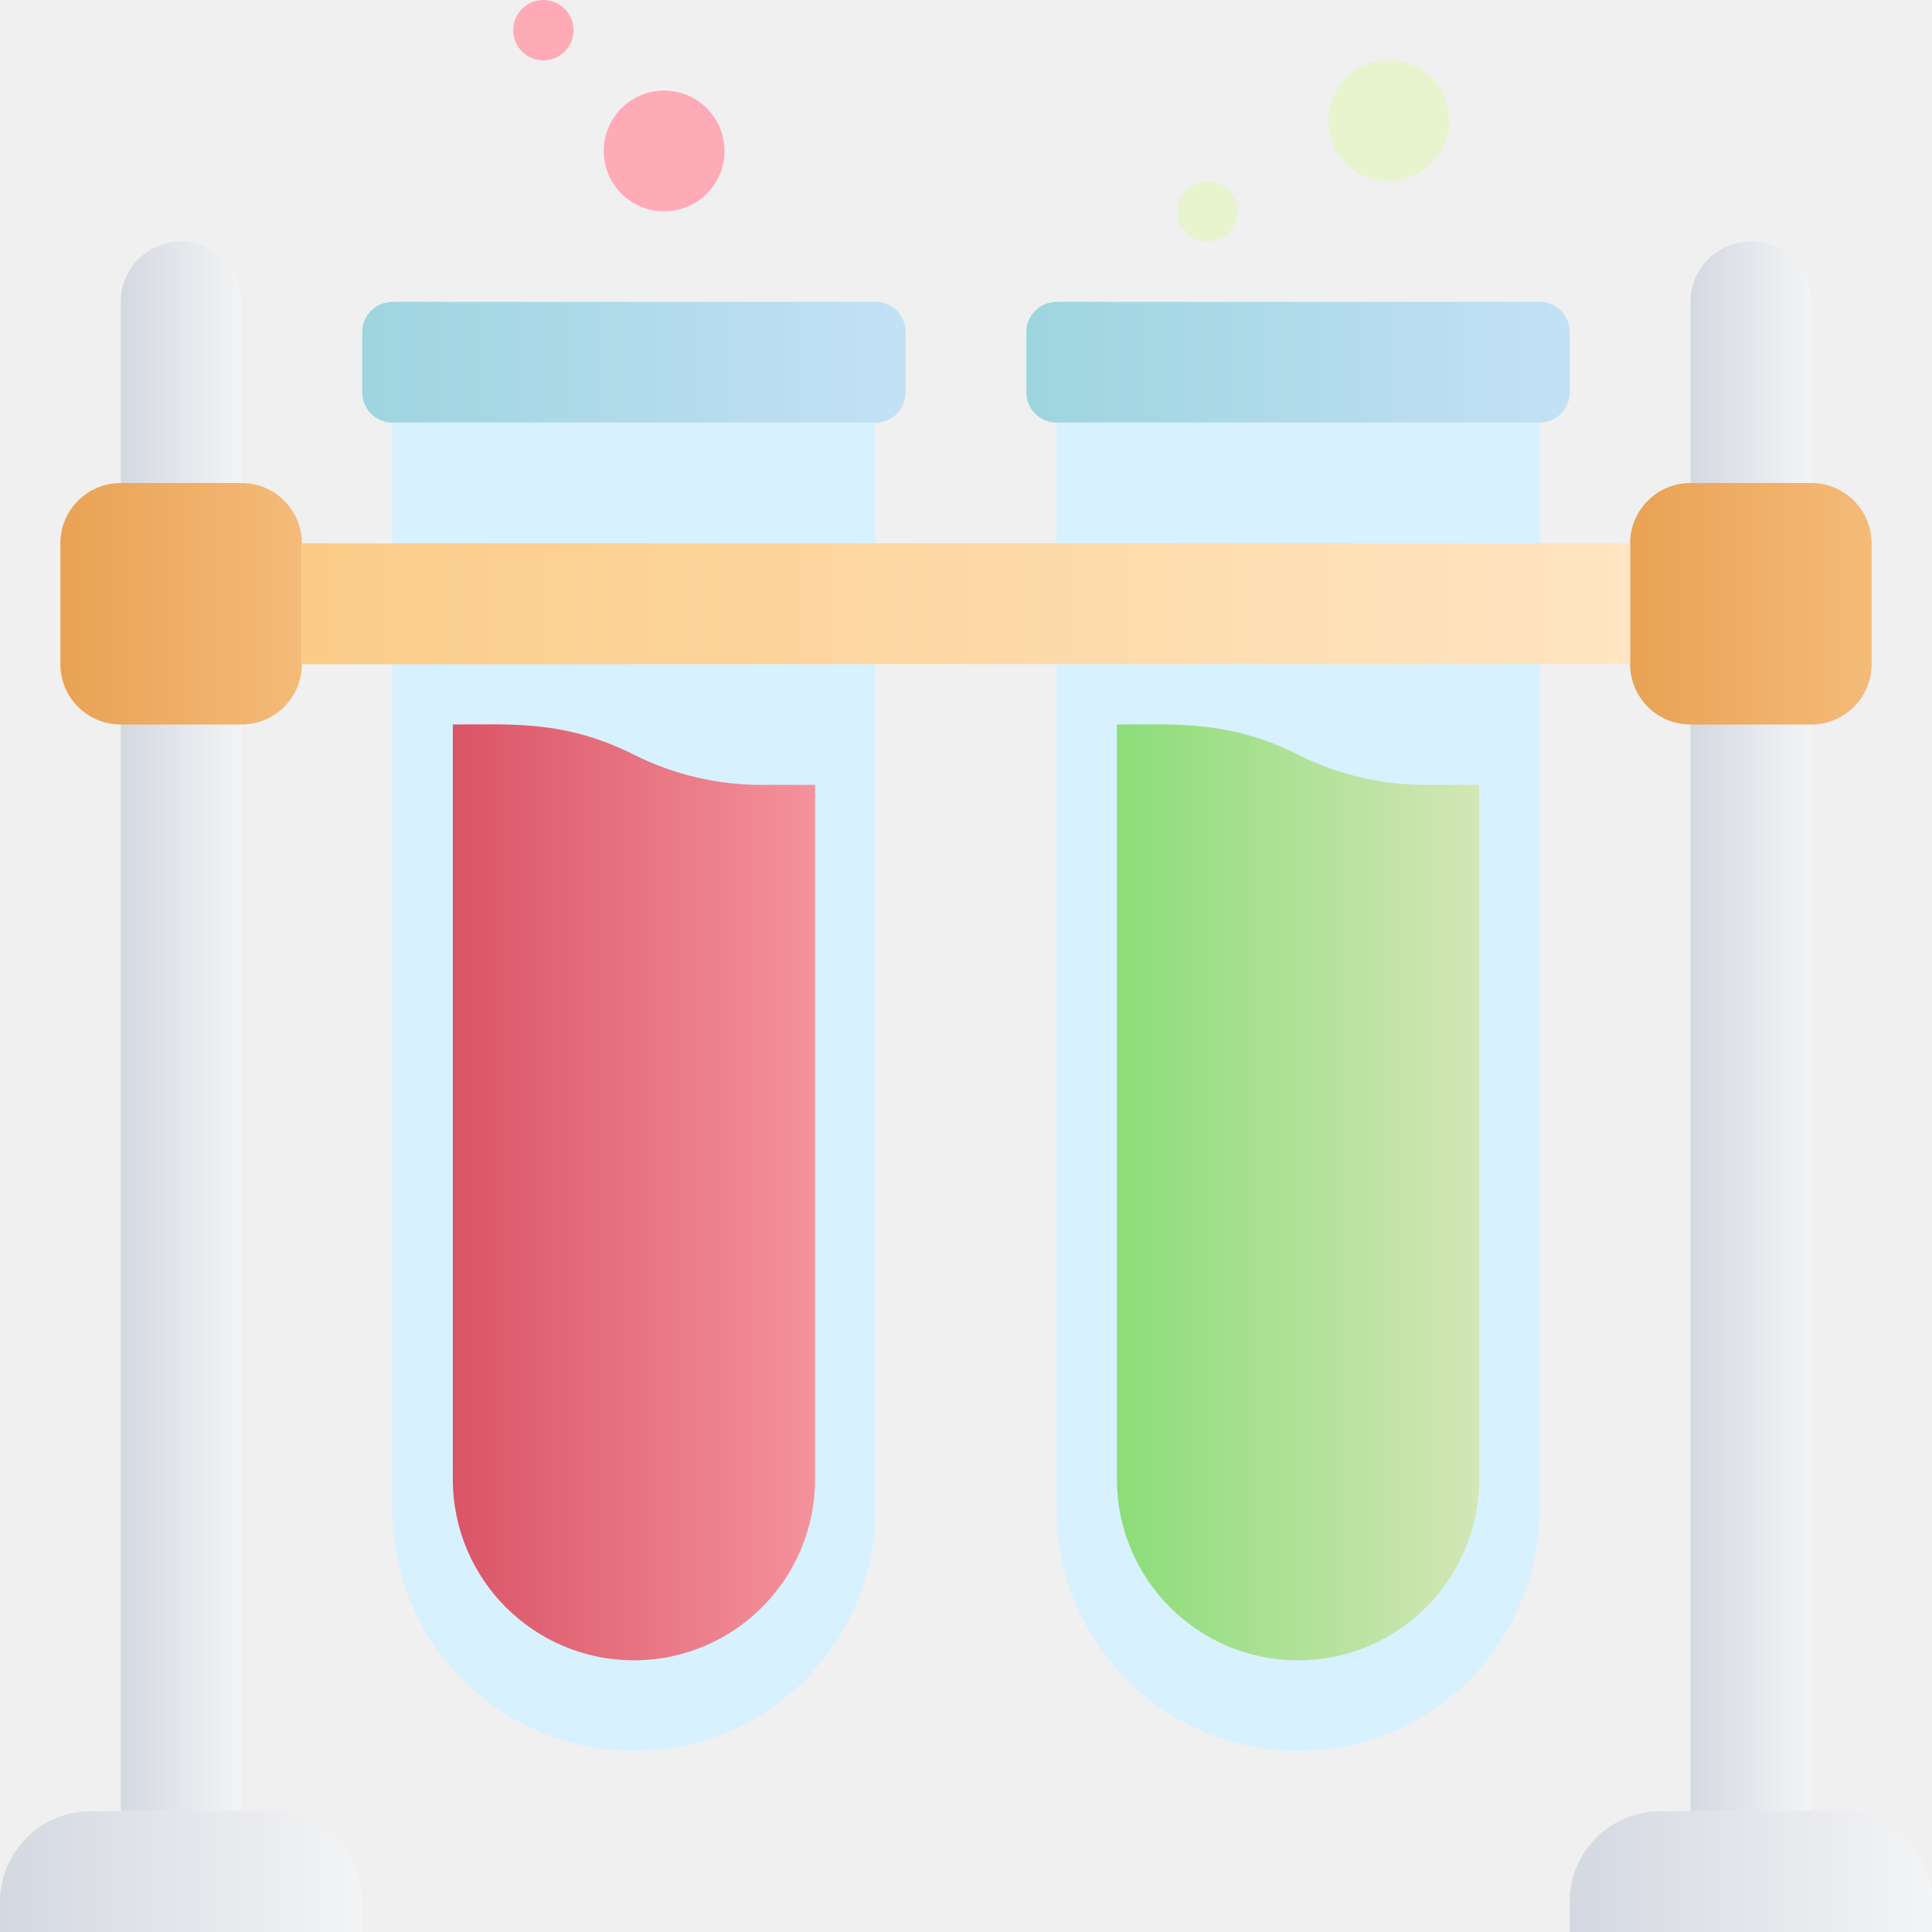
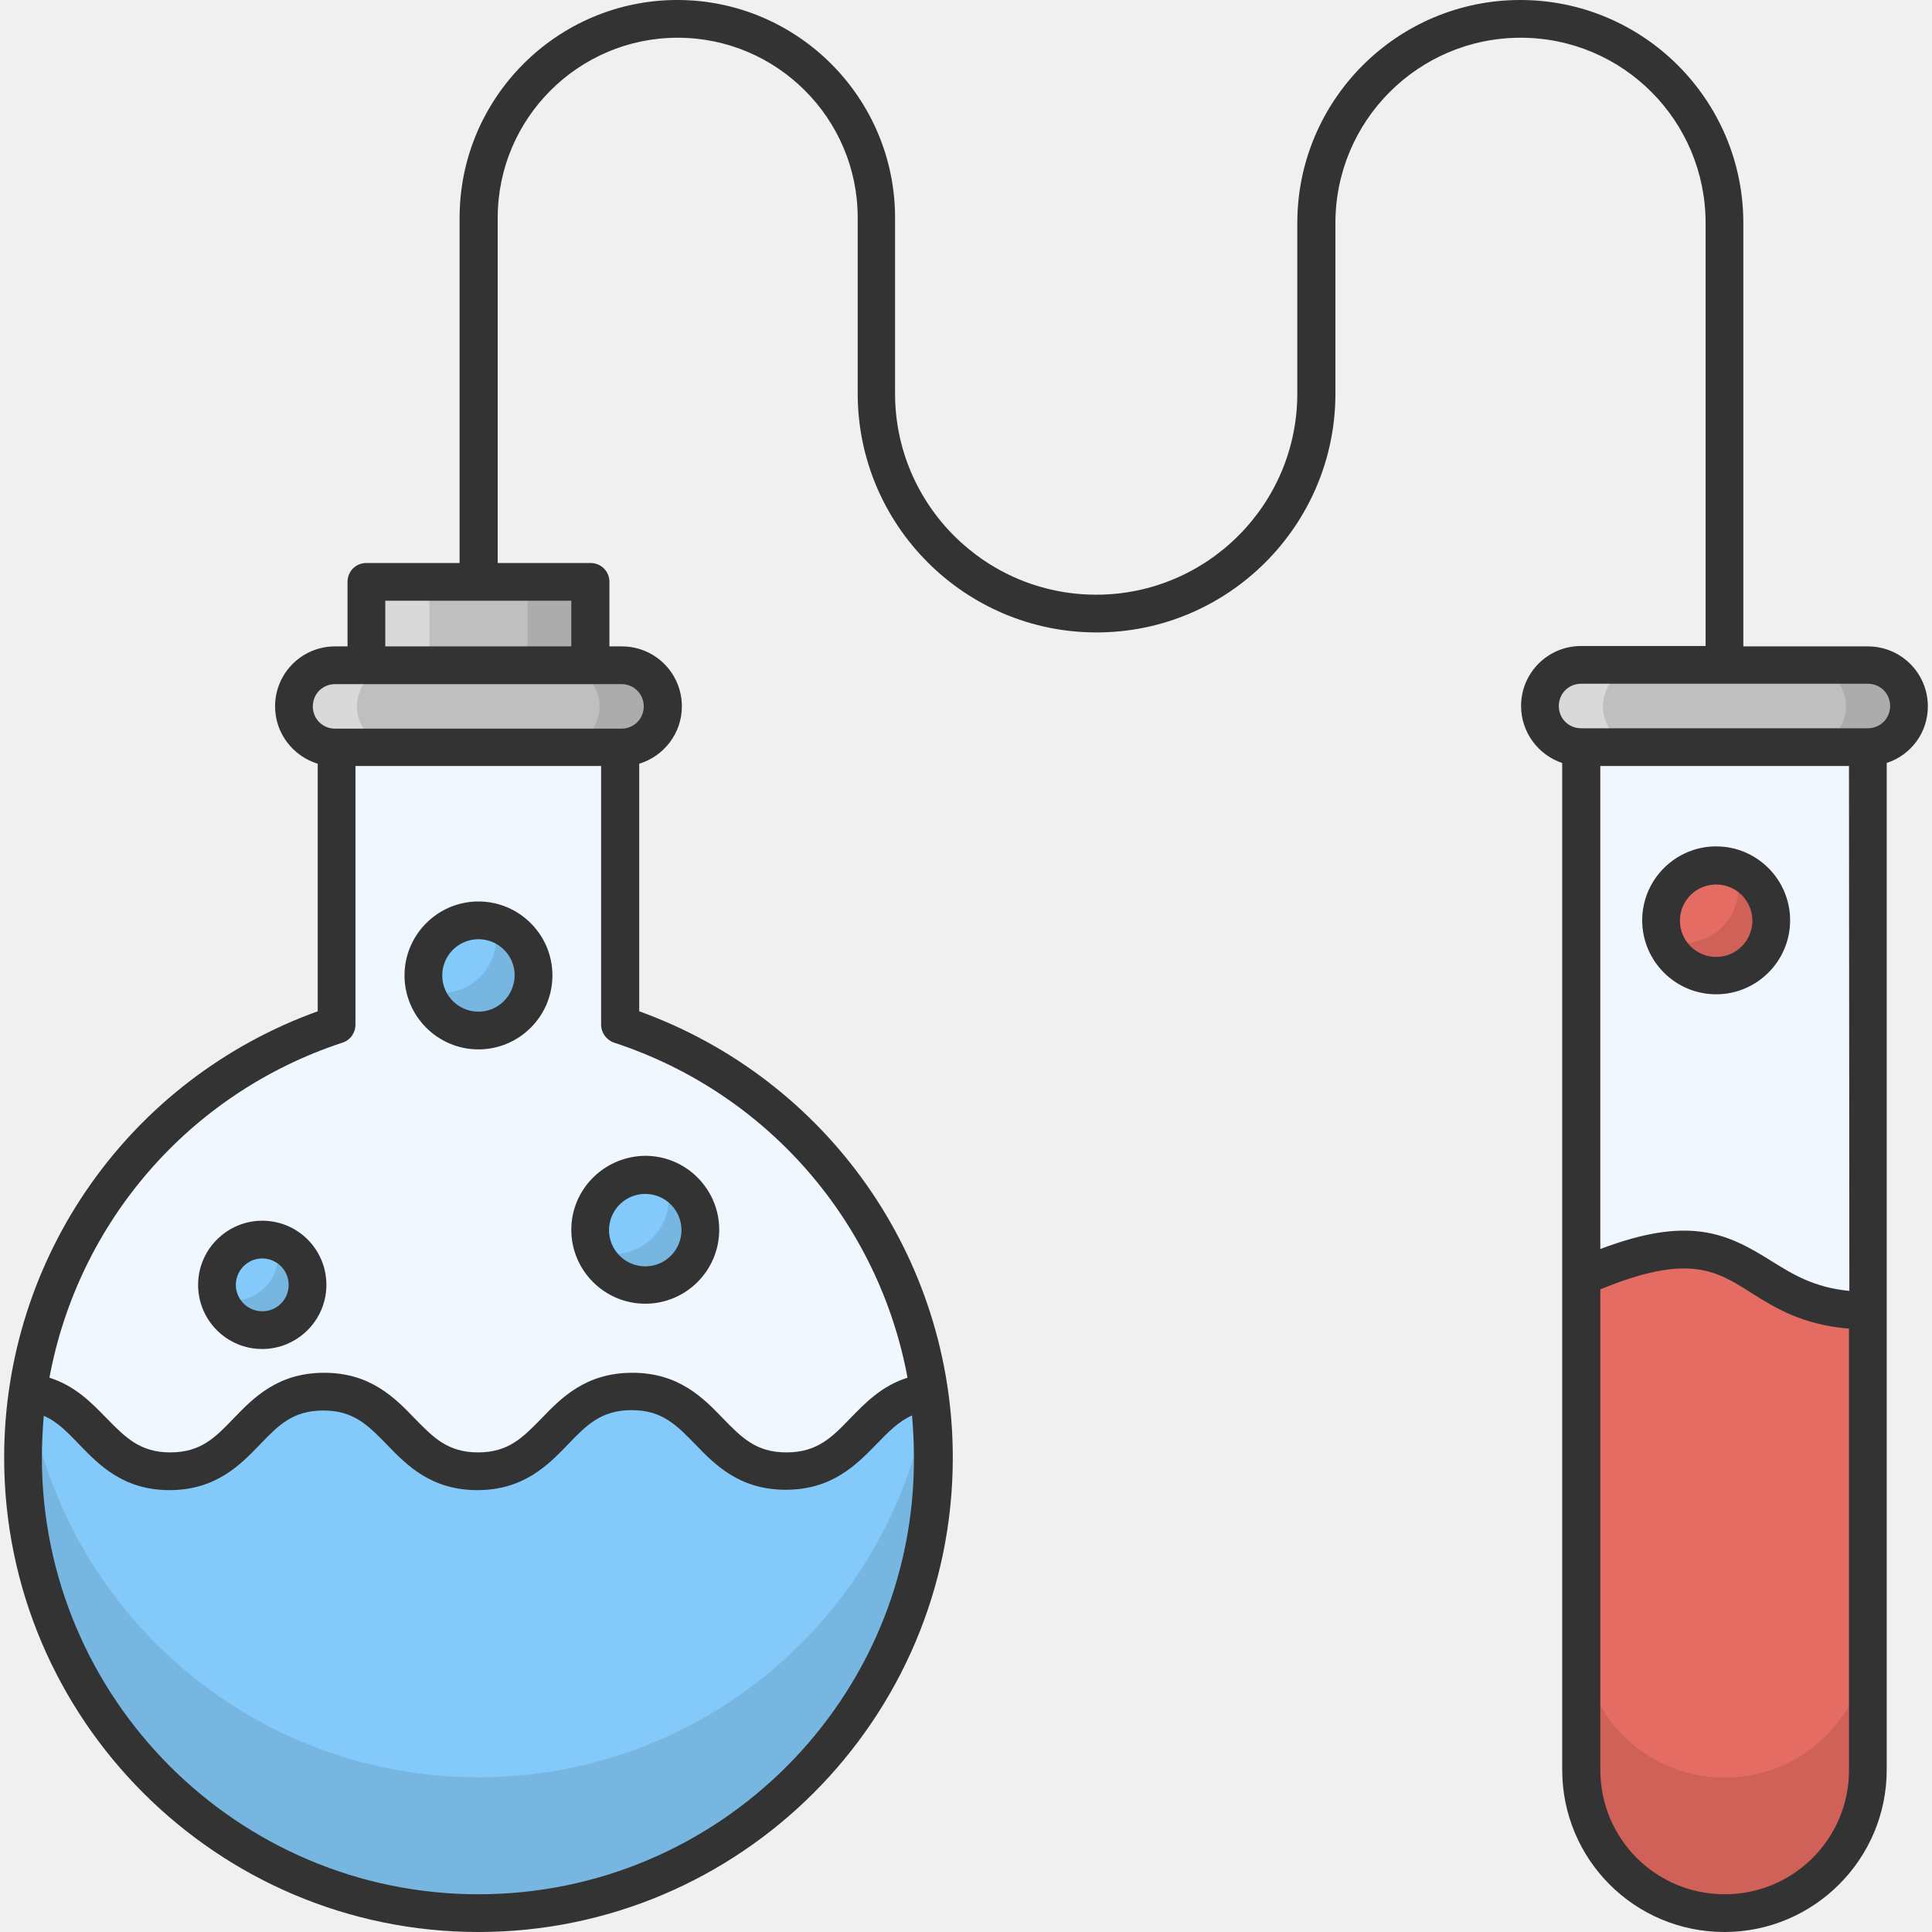
- <svg xmlns="http://www.w3.org/2000/svg" xmlns:xlink="http://www.w3.org/1999/xlink" viewBox="0 0 64 64" id="chemistry">
-   <defs>
-     <linearGradient id="a" x1="12" x2="30" y1="12" y2="12" gradientUnits="userSpaceOnUse">
-       <stop offset="0" stop-color="#9dd5df" />
-       <stop offset="1" stop-color="#c3e1f5" />
-     </linearGradient>
-     <linearGradient id="d" x1="34" x2="52" xlink:href="#a" />
-     <linearGradient id="b" x1="4" x2="8" y1="34" y2="34" gradientUnits="userSpaceOnUse">
-       <stop offset="0" stop-color="#d4d8e1" />
-       <stop offset="1" stop-color="#f3f4f5" />
-     </linearGradient>
-     <linearGradient id="e" x1="0" x2="12" y1="62" y2="62" xlink:href="#b" />
-     <linearGradient id="c" x1="2" x2="10" y1="20" y2="20" gradientUnits="userSpaceOnUse">
-       <stop offset="0" stop-color="#e9a254" />
-       <stop offset="1" stop-color="#f4bb79" />
-     </linearGradient>
-     <linearGradient id="f" x1="56" x2="60" xlink:href="#b" />
-     <linearGradient id="g" x1="52" x2="64" y1="62" y2="62" xlink:href="#b" />
-     <linearGradient id="h" x1="54" x2="62" xlink:href="#c" />
-     <linearGradient id="i" x1="10" x2="54" y1="20" y2="20" gradientUnits="userSpaceOnUse">
-       <stop offset="0" stop-color="#fbcc88" />
-       <stop offset="1" stop-color="#ffe5c3" />
-     </linearGradient>
-     <linearGradient id="j" x1="15" x2="27" y1="39.5" y2="39.5" gradientUnits="userSpaceOnUse">
-       <stop offset="0" stop-color="#da5466" />
-       <stop offset="1" stop-color="#f4929c" />
-     </linearGradient>
-     <linearGradient id="k" x1="37" x2="49" y1="39.5" y2="39.5" gradientUnits="userSpaceOnUse">
-       <stop offset="0" stop-color="#8cdd79" />
-       <stop offset="1" stop-color="#d4e6b6" />
-     </linearGradient>
-   </defs>
-   <rect width="18" height="4" x="12" y="10" fill="url(#a)" rx="1" />
-   <path fill="#d7f1ff" d="M21,58a8,8,0,0,1-8-8V14H29V50A8,8,0,0,1,21,58Z" />
-   <rect width="18" height="4" x="34" y="10" fill="url(#d)" rx="1" />
-   <path fill="#d7f1ff" d="M43,58a8,8,0,0,1-8-8V14H51V50A8,8,0,0,1,43,58Z" />
-   <path fill="url(#b)" d="M8,60H4V10a2,2,0,0,1,4,0Z" />
-   <path fill="url(#e)" d="M3,60H9a3,3,0,0,1,3,3v1a0,0,0,0,1,0,0H0a0,0,0,0,1,0,0V63A3,3,0,0,1,3,60Z" />
-   <rect width="8" height="8" x="2" y="16" fill="url(#c)" rx="2" />
-   <path fill="url(#f)" d="M60,60H56V10a2,2,0,0,1,4,0Z" />
-   <path fill="url(#g)" d="M55,60h6a3,3,0,0,1,3,3v1a0,0,0,0,1,0,0H52a0,0,0,0,1,0,0V63A3,3,0,0,1,55,60Z" />
-   <rect width="8" height="8" x="54" y="16" fill="url(#h)" rx="2" />
-   <rect width="44" height="4" x="10" y="18" fill="url(#i)" />
-   <path fill="url(#j)" d="M15,24V49a6,6,0,0,0,12,0V26H25.24A9.37,9.37,0,0,1,21,25C18.71,23.85,16.93,24,15,24Z" />
-   <path fill="url(#k)" d="M37,24V49a6,6,0,0,0,12,0V26H47.24A9.37,9.37,0,0,1,43,25C40.71,23.85,38.93,24,37,24Z" />
-   <circle cx="22" cy="5" r="2" fill="#ffabb7" />
-   <circle cx="46" cy="4" r="2" fill="#e7f4ce" />
-   <circle cx="18" cy="1" r="1" fill="#ffabb7" />
-   <circle cx="40" cy="7" r="1" fill="#e7f4ce" />
+ <svg xmlns="http://www.w3.org/2000/svg" enable-background="new 0 0 512 512" viewBox="0 0 512 512" id="chemistry">
+   <path fill="#f0f7ff" d="M247.5,386.3c0,66.6-54,120.7-120.7,120.7S6.1,453,6.1,386.3c0-53.5,34.9-98.9,83.1-114.8v-84h75.1v84C212.6,287.4,247.5,332.8,247.5,386.3z" />
+   <path fill="#83cafa" d="M247.5,386.3c0,66.6-54,120.7-120.7,120.7S6.1,453,6.1,386.3c0-5.9,0.4-11.6,1.3-17.3c17.3,2,18.4,20.9,37.7,20.9c20.4,0,20.4-21.2,40.8-21.2s20.4,21.2,40.8,21.2c20.4,0,20.4-21.2,40.9-21.2c20.4,0,20.4,21.2,40.8,21.2c19.4,0,20.4-18.9,37.8-20.9C247,374.7,247.5,380.4,247.5,386.3z" />
+   <path d="M247.5,386.3c0,66.6-54,120.7-120.7,120.7S6.1,453,6.1,386.3c0-6.1,0.4-12.1,1.3-17.9c8.7,58.1,58.9,102.6,119.4,102.6s110.7-44.5,119.4-102.6C247,374.2,247.5,380.2,247.5,386.3z" opacity=".1" />
+   <path fill="#bfbfbf" d="M505.9,187.2c0,6-4.9,10.9-10.9,10.9h-75.9c-6,0-10.9-4.9-10.9-10.9s4.9-10.9,10.9-10.9H495C501,176.3,505.9,181.1,505.9,187.2z" />
+   <path fill="#fff" d="M435.7,198.1h-16.7c-6,0-10.9-4.9-10.9-10.9s4.9-10.9,10.9-10.9h16.7c-6,0-10.9,4.9-10.9,10.9S429.7,198.1,435.7,198.1z" opacity=".4" />
+   <path d="M505.9,187.2c0,6-4.9,10.9-10.9,10.9h-16.7c6,0,10.9-4.9,10.9-10.9s-4.9-10.9-10.9-10.9H495C501,176.3,505.9,181.1,505.9,187.2z" opacity=".1" />
+   <path fill="#f0f7ff" d="M495.1,198v271c0,20.9-17,38-38,38c-10.5,0-20-4.2-26.9-11.1c-6.9-6.9-11.1-16.4-11.1-26.9V198H495.1z" />
+   <path fill="#e56c63" d="M495.1,347.3V469c0,20.9-17,38-38,38c-10.5,0-20-4.2-26.9-11.1c-6.9-6.9-11.1-16.4-11.1-26.9V338.4C466,317.8,459.8,347.3,495.1,347.3z" />
+   <path d="M495.1,433.1V469c0,20.9-17,38-38,38c-10.5,0-20-4.2-26.9-11.1s-11.1-16.4-11.1-26.9v-35.9c0,10.5,4.2,20,11.1,26.9s16.4,11.1,26.9,11.1C478,471.1,495.1,454,495.1,433.1z" opacity=".1" />
+   <rect width="59.3" height="22.1" x="97.1" y="154.2" fill="#bfbfbf" />
+   <path fill="#bfbfbf" d="M175.6,187.2c0,6-4.9,10.9-10.9,10.9H88.8c-6,0-10.9-4.9-10.9-10.9s4.9-10.9,10.9-10.9h75.9C170.8,176.3,175.6,181.1,175.6,187.2z" />
+   <g opacity=".4">
+     <rect width="16.7" height="22.1" x="97.1" y="154.2" fill="#fff" />
+     <path fill="#fff" d="M105.5,198.1H88.8c-6,0-10.9-4.9-10.9-10.9s4.9-10.9,10.9-10.9h16.7c-6,0-10.9,4.9-10.9,10.9S99.4,198.1,105.5,198.1z" />
+   </g>
+   <g opacity=".1">
+     <rect width="16.7" height="22.1" x="139.8" y="154.2" />
+     <path d="M175.6,187.2c0,6-4.9,10.9-10.9,10.9h-16.7c6,0,10.9-4.9,10.9-10.9s-4.9-10.9-10.9-10.9h16.7C170.8,176.3,175.6,181.1,175.6,187.2z" />
+   </g>
+   <circle cx="126.8" cy="258.5" r="14.6" fill="#83cafa" transform="rotate(-84.345 126.776 258.51) scale(.99997)" />
+   <path d="M141.4,258.5c0,8.1-6.6,14.6-14.6,14.6c-6.7,0-12.3-4.4-14-10.5c1.3,0.4,2.7,0.6,4.1,0.6c8,0,14.6-6.5,14.6-14.6c0-1.4-0.2-2.8-0.6-4.1C136.9,246.3,141.4,251.9,141.4,258.5z" opacity=".1" />
+   <circle cx="454.8" cy="243.9" r="14.6" fill="#e56c63" />
+   <path d="M469.3,243.9c0,8.1-6.5,14.6-14.6,14.6c-6.2,0-11.5-3.9-13.6-9.5c1.6,0.6,3.3,0.9,5.1,0.9c8,0,14.5-6.5,14.5-14.6c0-1.8-0.3-3.5-0.9-5.1C465.4,232.4,469.3,237.7,469.3,243.9z" opacity=".1" />
+   <circle cx="171" cy="325.9" r="14.6" fill="#83cafa" />
+   <path d="M185.5,325.9c0,8.1-6.5,14.6-14.5,14.6c-6.2,0-11.5-3.8-13.6-9.2c1.7,0.6,3.5,1,5.3,1c8,0,14.5-6.5,14.5-14.6c0-1.9-0.3-3.6-1-5.3C181.7,314.5,185.5,319.8,185.5,325.9z" opacity=".1" />
+   <circle cx="69.5" cy="340.5" r="12" fill="#83cafa" />
+   <path d="M81.5,340.5c0,6.6-5.4,12-12,12c-5.3,0-9.9-3.5-11.4-8.3c1.1,0.3,2.3,0.5,3.6,0.5c6.6,0,12-5.3,12-12c0-1.3-0.2-2.5-0.6-3.6C77.9,330.6,81.5,335.1,81.5,340.5z" opacity=".1" />
+   <g>
+     <path fill="#333" d="M510.9,187.2c0-8.8-7.1-15.9-15.9-15.9h-33V59.1C462,26.5,435.5,0,402.9,0s-59.1,26.5-59.1,59.1v45.2c0,29.4-23.9,53.3-53.3,53.3c-29.4,0-53.3-23.9-53.3-53.3V57.7c0-31.8-25.9-57.7-57.7-57.7s-57.7,25.9-57.7,57.7v91.5H97.1c-2.8,0-5,2.2-5,5v17.1h-3.3c-8.8,0-15.9,7.1-15.9,15.9c0,7.2,4.8,13.2,11.3,15.2V268C34.3,286,1.1,333.1,1.1,386.3C1.1,455.6,57.5,512,126.8,512s125.7-56.4,125.7-125.7c0-53.2-33.3-100.3-83.1-118.3v-65.6c6.5-2,11.3-8,11.3-15.2c0-8.8-7.1-15.9-15.9-15.9h-3.3v-17.1c0-2.8-2.2-5-5-5h-24.6V57.7c0-26.3,21.4-47.7,47.7-47.7s47.7,21.4,47.7,47.7v46.6c0,34.9,28.4,63.3,63.3,63.3s63.3-28.4,63.3-63.3V59.1c0-27.1,22-49.1,49.1-49.1S452,32,452,59.1v112.1h-33c-8.8,0-15.9,7.1-15.9,15.9c0,7,4.6,13,10.9,15.1V469c0,23.8,19.2,43,43,43c23.7,0,43-19.3,43-43V202.2C506.4,200.1,510.9,194.2,510.9,187.2z M126.8,502C63,502,11.1,450.1,11.1,386.3c0-3.7,0.2-7.4,0.5-11.1c3.7,1.6,6.4,4.5,9.4,7.6c5.2,5.4,11.7,12.1,23.9,12.1c12.3,0,18.8-6.7,24-12.1c4.9-5.1,8.7-9,16.8-9c8.1,0,11.9,4,16.8,9c5.2,5.4,11.7,12.1,24,12.1c12.3,0,18.8-6.7,24-12.1c4.9-5.1,8.8-9.1,16.9-9.1c8.1,0,11.9,4,16.8,9c5.2,5.4,11.7,12.1,24,12.1c12.4,0,18.8-6.7,24.1-12.1c3-3.1,5.8-6,9.4-7.6c0.3,3.7,0.5,7.3,0.5,11.1C242.5,450.1,190.6,502,126.8,502z M240.5,365.1c-6.9,2.2-11.2,6.7-15.2,10.8c-4.9,5.1-8.8,9-16.9,9c-8.1,0-11.9-4-16.8-9c-5.2-5.4-11.7-12.1-24-12.1c-12.4,0-18.9,6.7-24.1,12.1c-4.9,5-8.7,9-16.8,9s-11.9-4-16.8-9c-5.2-5.4-11.7-12.1-24-12.1s-18.8,6.7-24,12.1c-4.9,5.1-8.7,9-16.8,9c-8,0-11.9-4-16.8-9c-4-4.1-8.3-8.6-15.2-10.8c7.6-41,36.9-75.4,77.7-88.8c2.1-0.7,3.4-2.6,3.4-4.8V203h65.1v68.5c0,2.2,1.4,4.1,3.4,4.8C203.6,289.7,232.9,324.1,240.5,365.1z M170.6,187.2c0,3.3-2.6,5.9-5.9,5.9H88.8c-3.3,0-5.9-2.6-5.9-5.9s2.6-5.9,5.9-5.9h75.9C168,181.3,170.6,183.9,170.6,187.2z M151.4,171.3h-49.3v-12.1h49.3V171.3z M490.1,342.1c-9.4-0.9-15-4.4-20.8-8c-11.9-7.5-21.9-11.9-45.2-3.1V203h65.9L490.1,342.1L490.1,342.1z M457.1,502c-18.3,0-33-14.7-33-33V341.7c23.3-9.6,30.7-5,39.8,0.8c6.2,3.9,13.6,8.6,26.1,9.6V469C490.1,487.2,475.3,502,457.1,502z M495,193h-75.9h-0.1c-3.3,0-5.9-2.6-5.9-5.9s2.6-5.9,5.9-5.9H495c3.3,0,5.9,2.6,5.9,5.9C500.9,190.4,498.3,193,495,193z" />
+     <path fill="#333" d="M454.8 263.5c10.8 0 19.6-8.8 19.6-19.6s-8.8-19.6-19.6-19.6-19.6 8.8-19.6 19.6C435.2 254.7 444 263.5 454.8 263.5zM454.8 234.4c5.3 0 9.6 4.3 9.6 9.6 0 5.3-4.3 9.6-9.6 9.6-5.3 0-9.6-4.3-9.6-9.6C445.2 238.7 449.5 234.4 454.8 234.4zM126.8 238.9c-10.8 0-19.6 8.8-19.6 19.6s8.8 19.6 19.6 19.6 19.6-8.8 19.6-19.6S137.6 238.9 126.8 238.9zM126.8 268.1c-5.3 0-9.6-4.3-9.6-9.6 0-5.3 4.3-9.6 9.6-9.6 5.3 0 9.6 4.3 9.6 9.6C136.3 263.8 132.1 268.1 126.8 268.1zM151.4 325.9c0 10.8 8.8 19.6 19.6 19.6s19.6-8.8 19.6-19.6-8.8-19.6-19.6-19.6C160.2 306.4 151.4 315.1 151.4 325.9zM171 316.4c5.3 0 9.6 4.3 9.6 9.6s-4.3 9.6-9.6 9.6c-5.3 0-9.6-4.3-9.6-9.6S165.7 316.4 171 316.4zM69.5 323.5c-9.3 0-17 7.6-17 17s7.6 17 17 17c9.3 0 17-7.6 17-17C86.5 331.1 78.9 323.5 69.5 323.5zM69.5 347.5c-3.8 0-7-3.1-7-7 0-3.8 3.1-7 7-7 3.8 0 7 3.1 7 7S73.4 347.5 69.5 347.5z" />
+   </g>
</svg>
